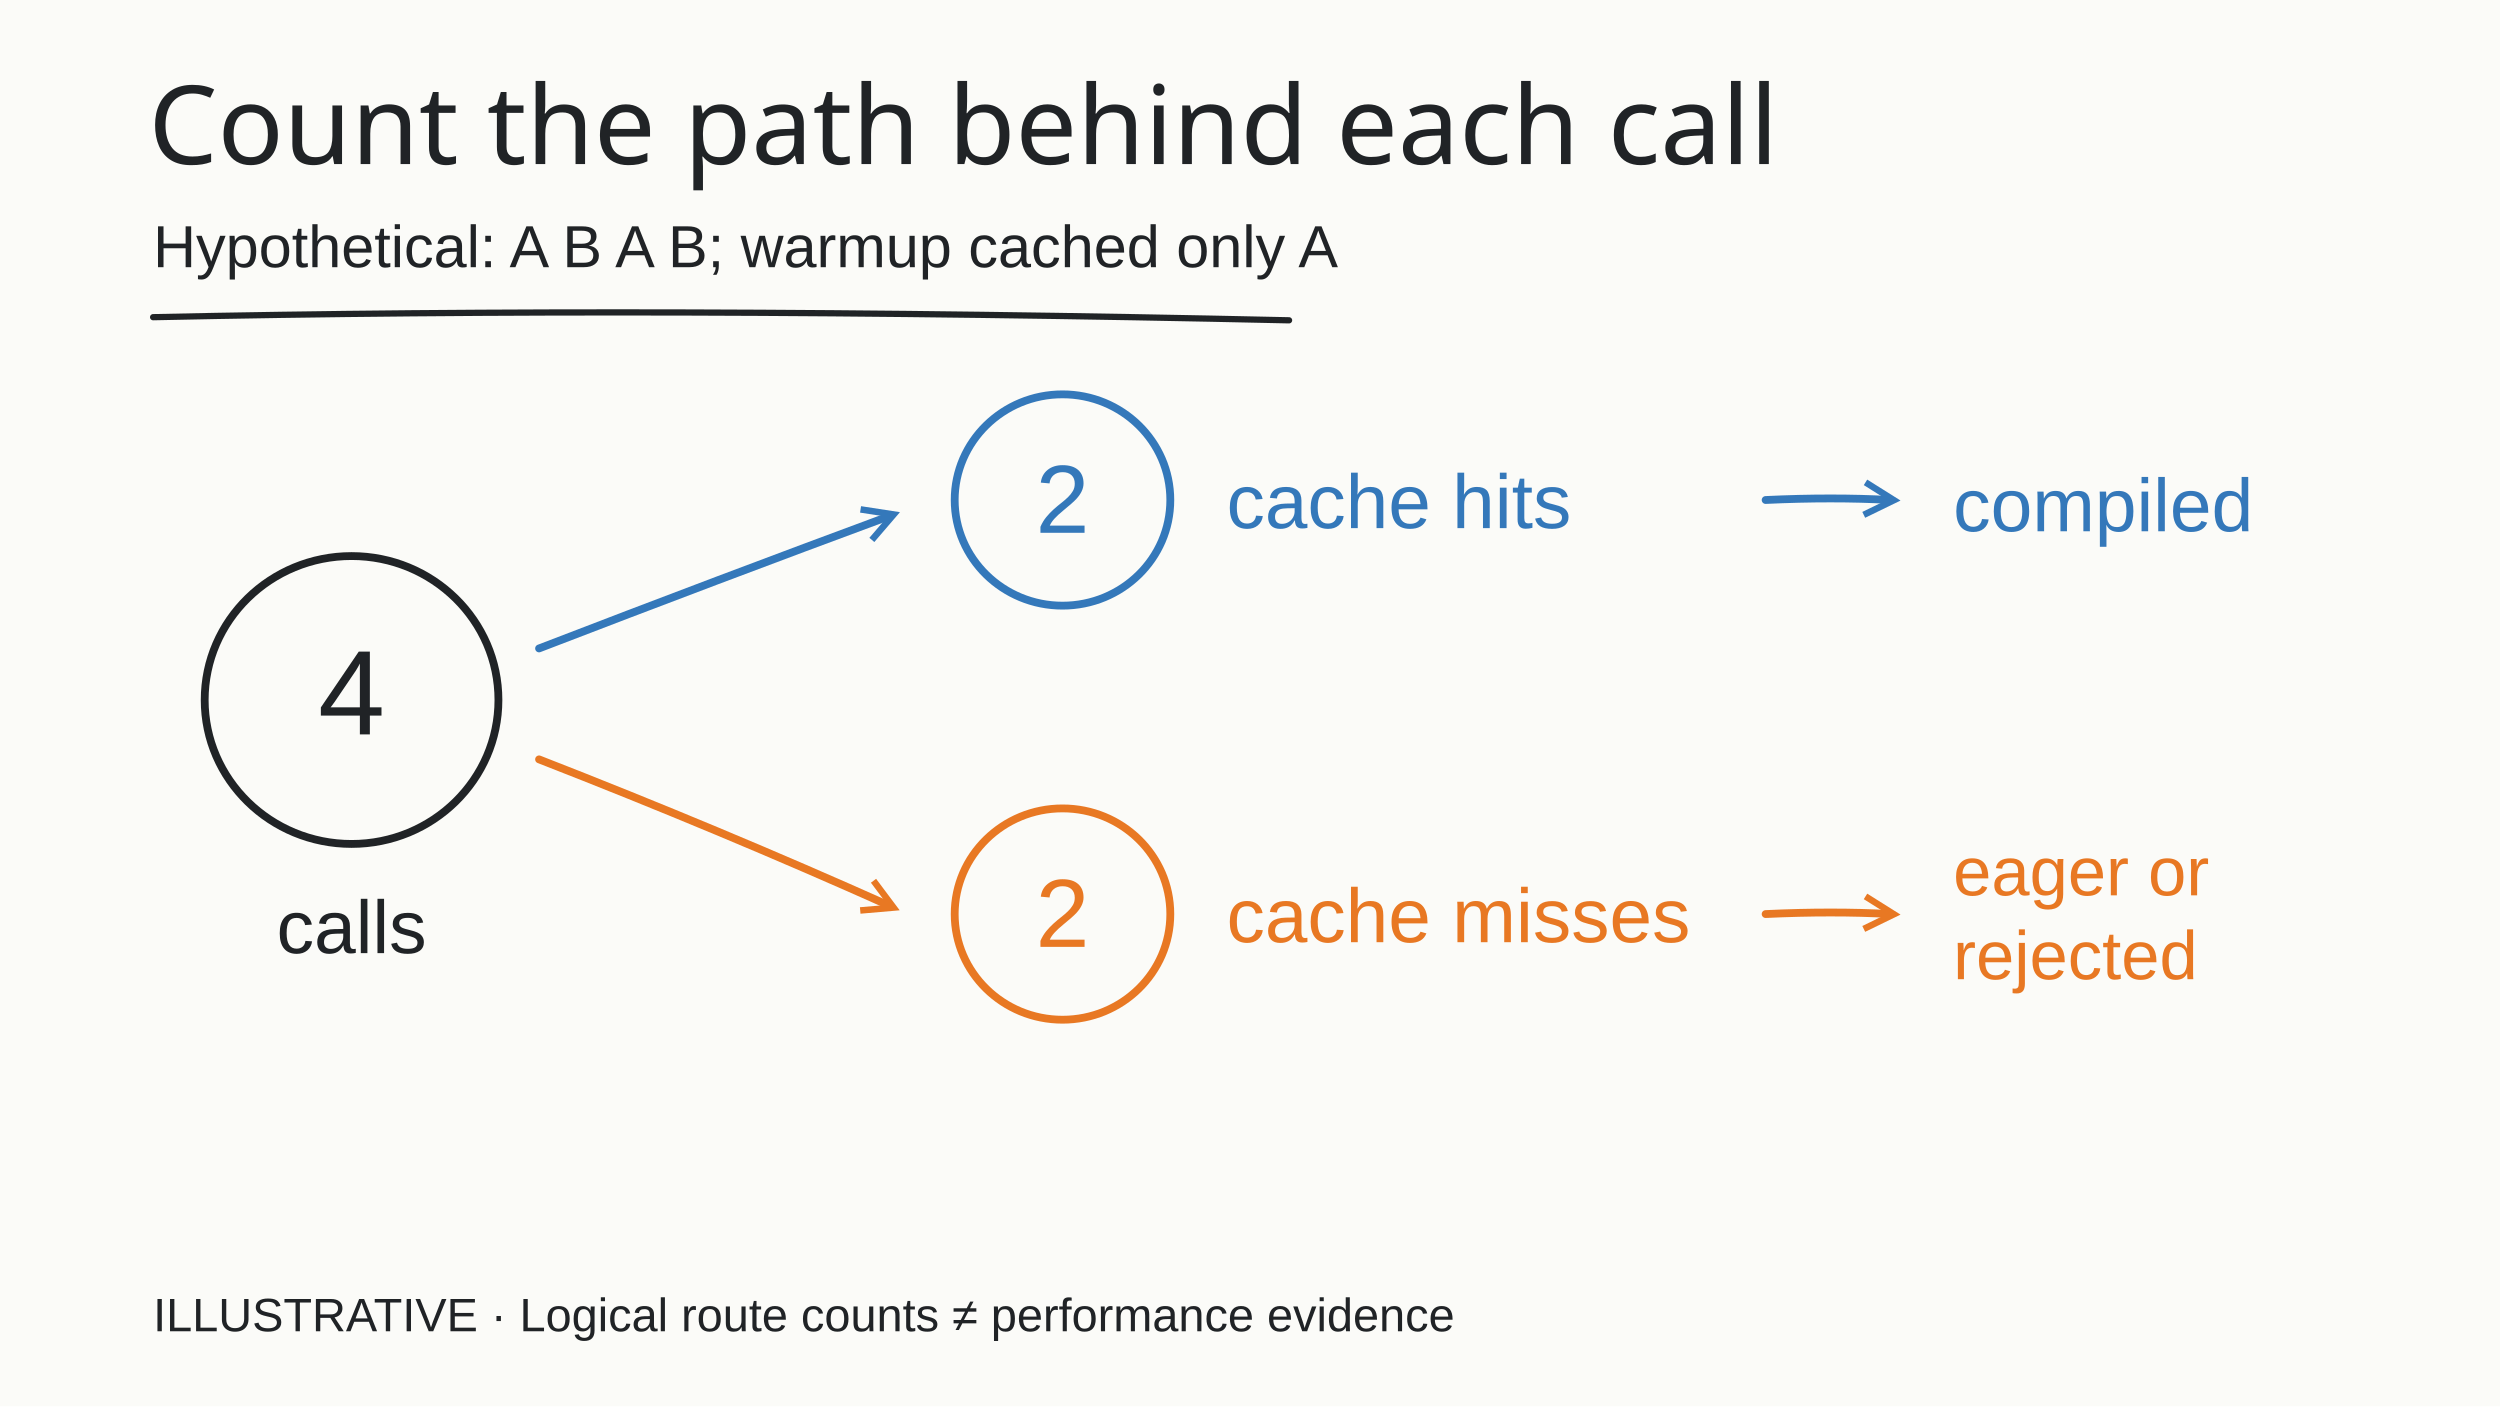
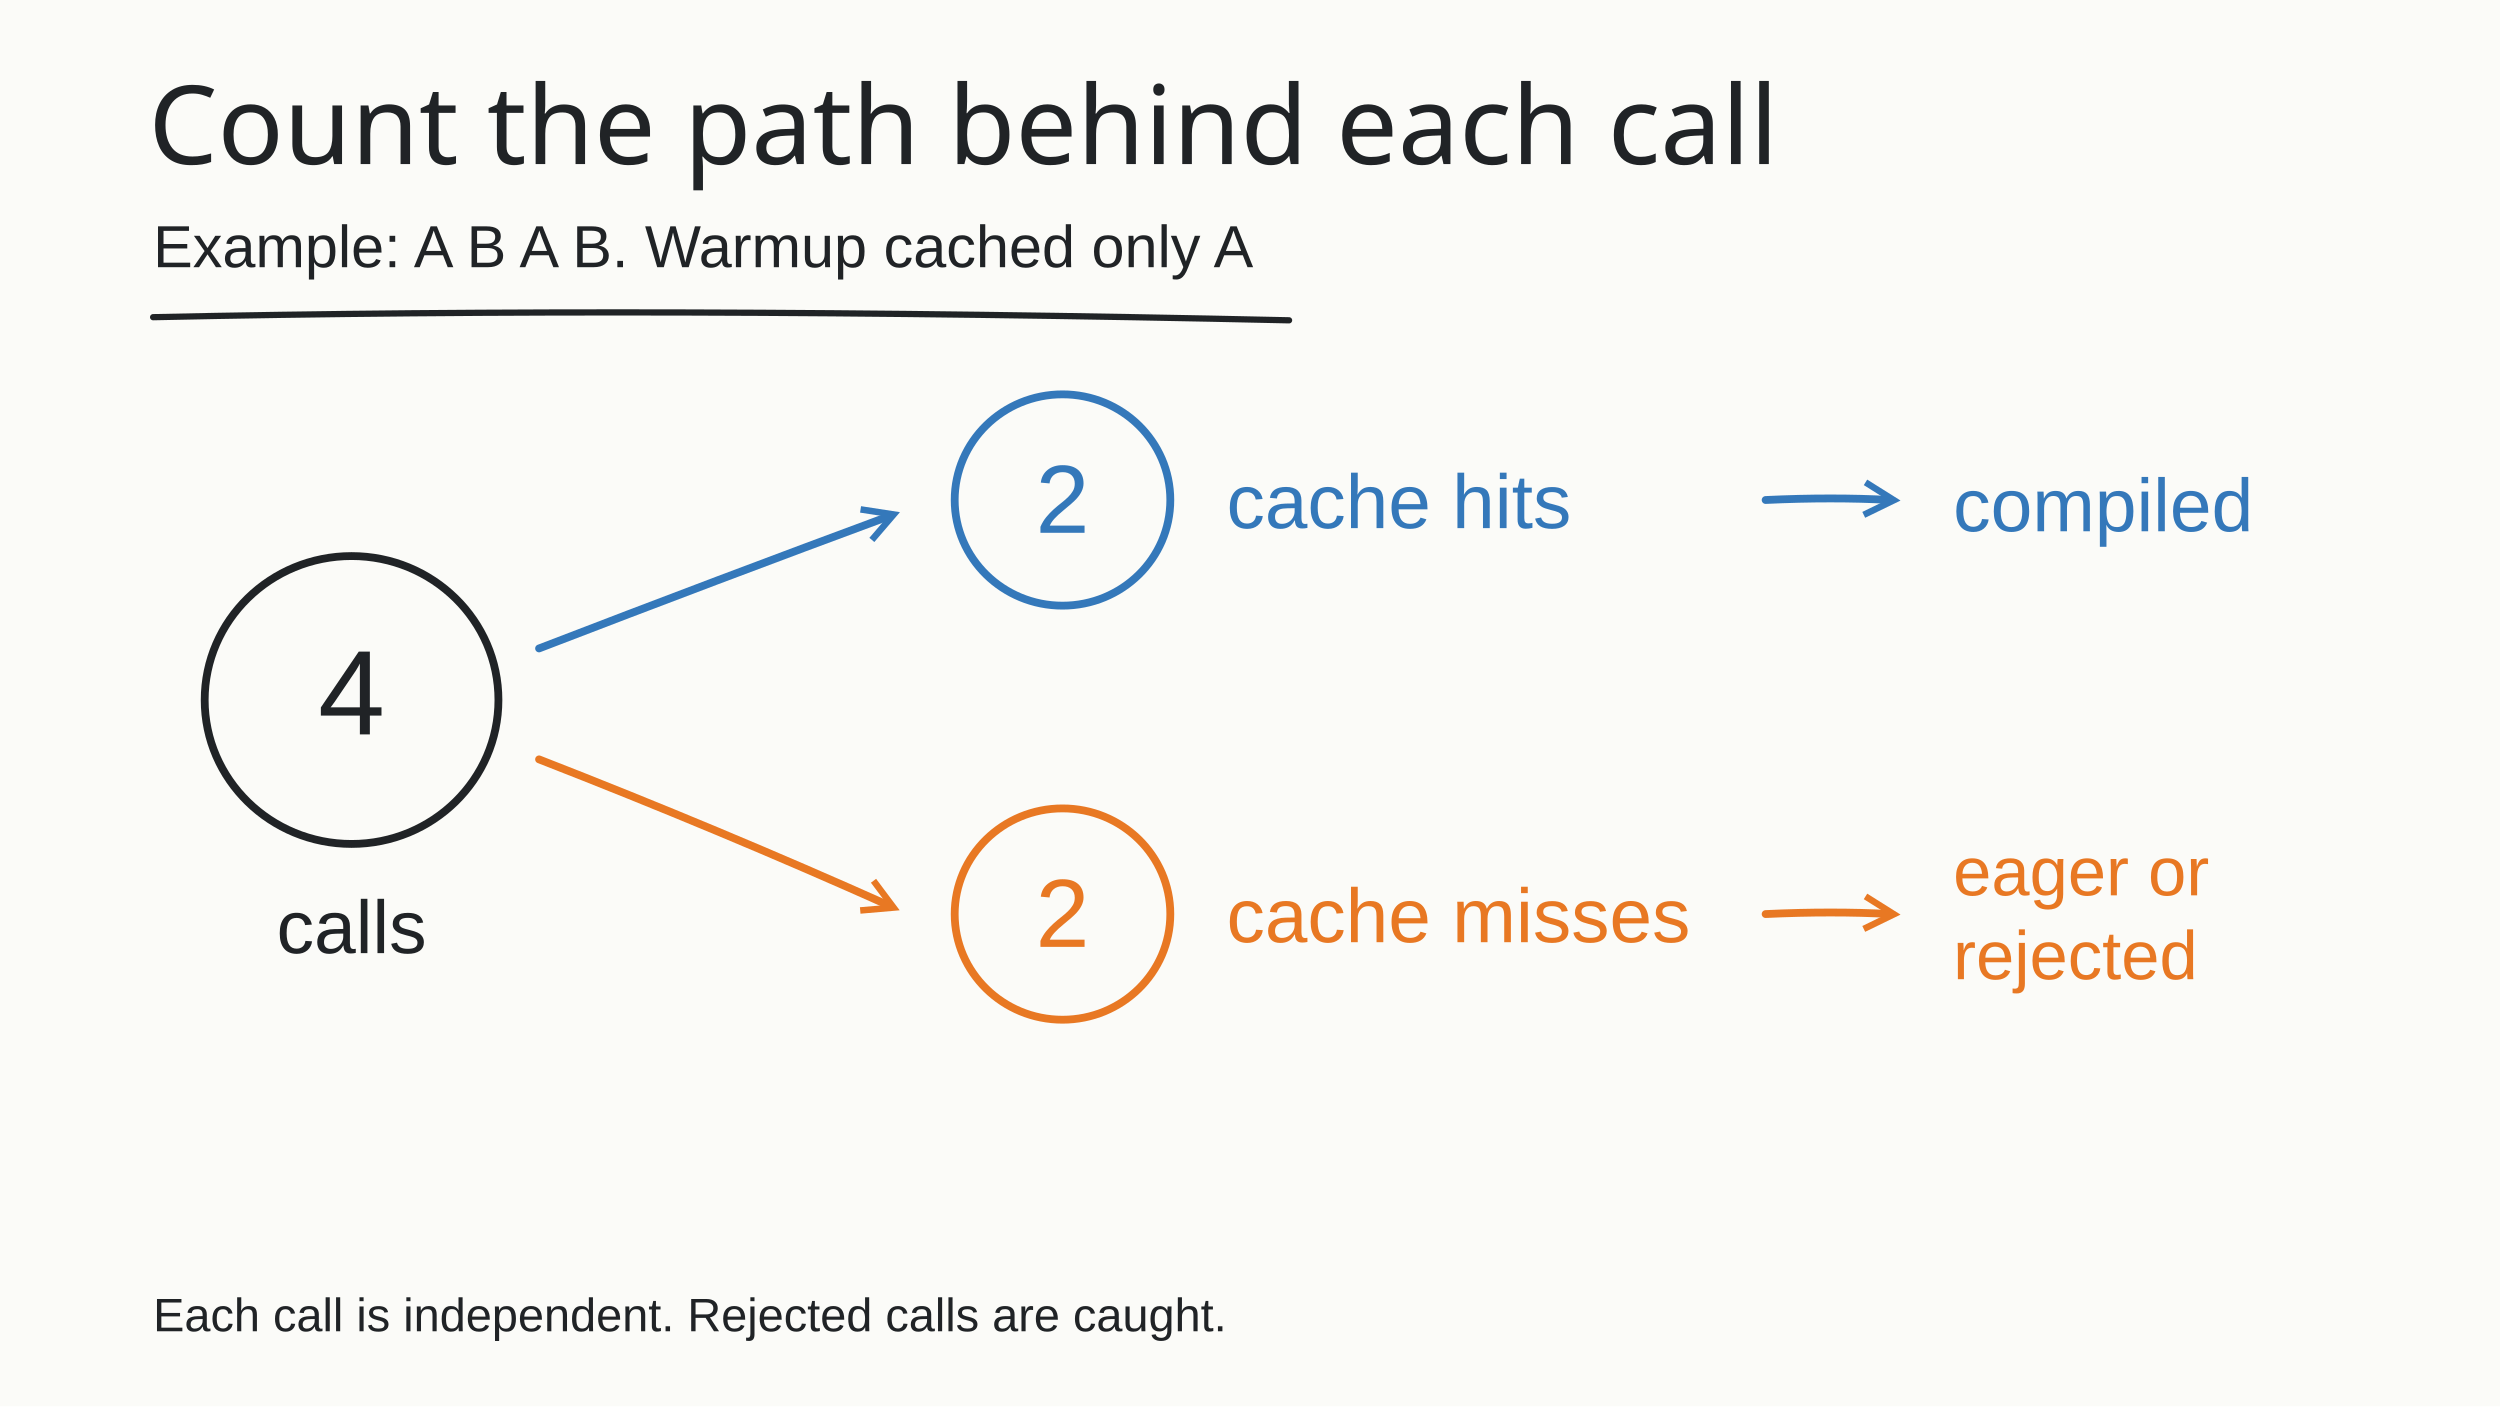
<svg xmlns="http://www.w3.org/2000/svg" width="1600" height="900" viewBox="0 0 1600 900">
  <rect width="100%" height="100%" fill="#FBFBF8" />
  <defs>
    <marker id="arrow" viewBox="0 0 12 12" refX="9" refY="6" markerWidth="5" markerHeight="5" orient="auto">
      <path d="M1 1 L10 6 L1 11" fill="none" stroke="context-stroke" stroke-width="2" />
    </marker>
  </defs>
  <text x="95" y="105" font-family="Bradley Hand" font-size="70" fill="#202326" text-anchor="start" font-weight="normal">
    <tspan x="95" dy="0">Count the path behind each call</tspan>
  </text>
  <text x="98" y="171" font-family="Arial, Helvetica, sans-serif" font-size="38" fill="#202326" text-anchor="start" font-weight="normal">
-     <tspan x="98" dy="0">Hypothetical: A B A B; warmup cached only A</tspan>
+     <tspan x="98" dy="0">Example: A B A B. Warmup cached only A</tspan>
  </text>
  <path d="M98 203 Q420 196 825 205" fill="none" stroke="#202326" stroke-width="4" stroke-linecap="round" stroke-linejoin="round" />
  <ellipse cx="225" cy="448" rx="94" ry="92.12" fill="#FBFBF8" stroke="#202326" stroke-width="5" />
  <text x="225" y="470" font-family="Arial, Helvetica, sans-serif" font-size="77" fill="#202326" text-anchor="middle" font-weight="normal">
    <tspan x="225" dy="0">4</tspan>
  </text>
  <text x="225" y="610" font-family="Arial, Helvetica, sans-serif" font-size="48" fill="#202326" text-anchor="middle" font-weight="normal">
    <tspan x="225" dy="0">calls</tspan>
  </text>
  <path d="M345 415 Q460.5 370.5 570 330" fill="none" stroke="#3478BA" stroke-width="5" stroke-linecap="round" stroke-linejoin="round" marker-end="url(#arrow)" />
  <path d="M345 486 Q460.5 531.0 570 580" fill="none" stroke="#E87823" stroke-width="5" stroke-linecap="round" stroke-linejoin="round" marker-end="url(#arrow)" />
  <ellipse cx="680" cy="320" rx="69" ry="67.62" fill="#FBFBF8" stroke="#3478BA" stroke-width="5" />
  <text x="680" y="341" font-family="Arial, Helvetica, sans-serif" font-size="62" fill="#3478BA" text-anchor="middle" font-weight="normal">
    <tspan x="680" dy="0">2</tspan>
  </text>
  <text x="785" y="338" font-family="Arial, Helvetica, sans-serif" font-size="49" fill="#3478BA" text-anchor="start" font-weight="normal">
    <tspan x="785" dy="0">cache hits</tspan>
  </text>
  <ellipse cx="680" cy="585" rx="69" ry="67.62" fill="#FBFBF8" stroke="#E87823" stroke-width="5" />
  <text x="680" y="606" font-family="Arial, Helvetica, sans-serif" font-size="62" fill="#E87823" text-anchor="middle" font-weight="normal">
    <tspan x="680" dy="0">2</tspan>
  </text>
  <text x="785" y="603" font-family="Arial, Helvetica, sans-serif" font-size="49" fill="#E87823" text-anchor="start" font-weight="normal">
    <tspan x="785" dy="0">cache misses</tspan>
  </text>
  <path d="M1130 320 Q1173.0 318.0 1210 320" fill="none" stroke="#3478BA" stroke-width="5" stroke-linecap="round" stroke-linejoin="round" marker-end="url(#arrow)" />
  <text x="1250" y="340" font-family="Arial, Helvetica, sans-serif" font-size="48" fill="#3478BA" text-anchor="start" font-weight="normal">
    <tspan x="1250" dy="0">compiled</tspan>
  </text>
  <path d="M1130 585 Q1173.0 583.0 1210 585" fill="none" stroke="#E87823" stroke-width="5" stroke-linecap="round" stroke-linejoin="round" marker-end="url(#arrow)" />
  <text x="1250" y="573" font-family="Arial, Helvetica, sans-serif" font-size="44" fill="#E87823" text-anchor="start" font-weight="normal">
    <tspan x="1250" dy="0">eager or</tspan>
    <tspan x="1250" dy="53.68">rejected</tspan>
  </text>
  <text x="98" y="852" font-family="Arial, Helvetica, sans-serif" font-size="30" fill="#202326" text-anchor="start" font-weight="normal">
-     <tspan x="98" dy="0">ILLUSTRATIVE  ·  Logical route counts ≠ performance evidence</tspan>
+     <tspan x="98" dy="0">Each call is independent. Rejected calls are caught.</tspan>
  </text>
</svg>
